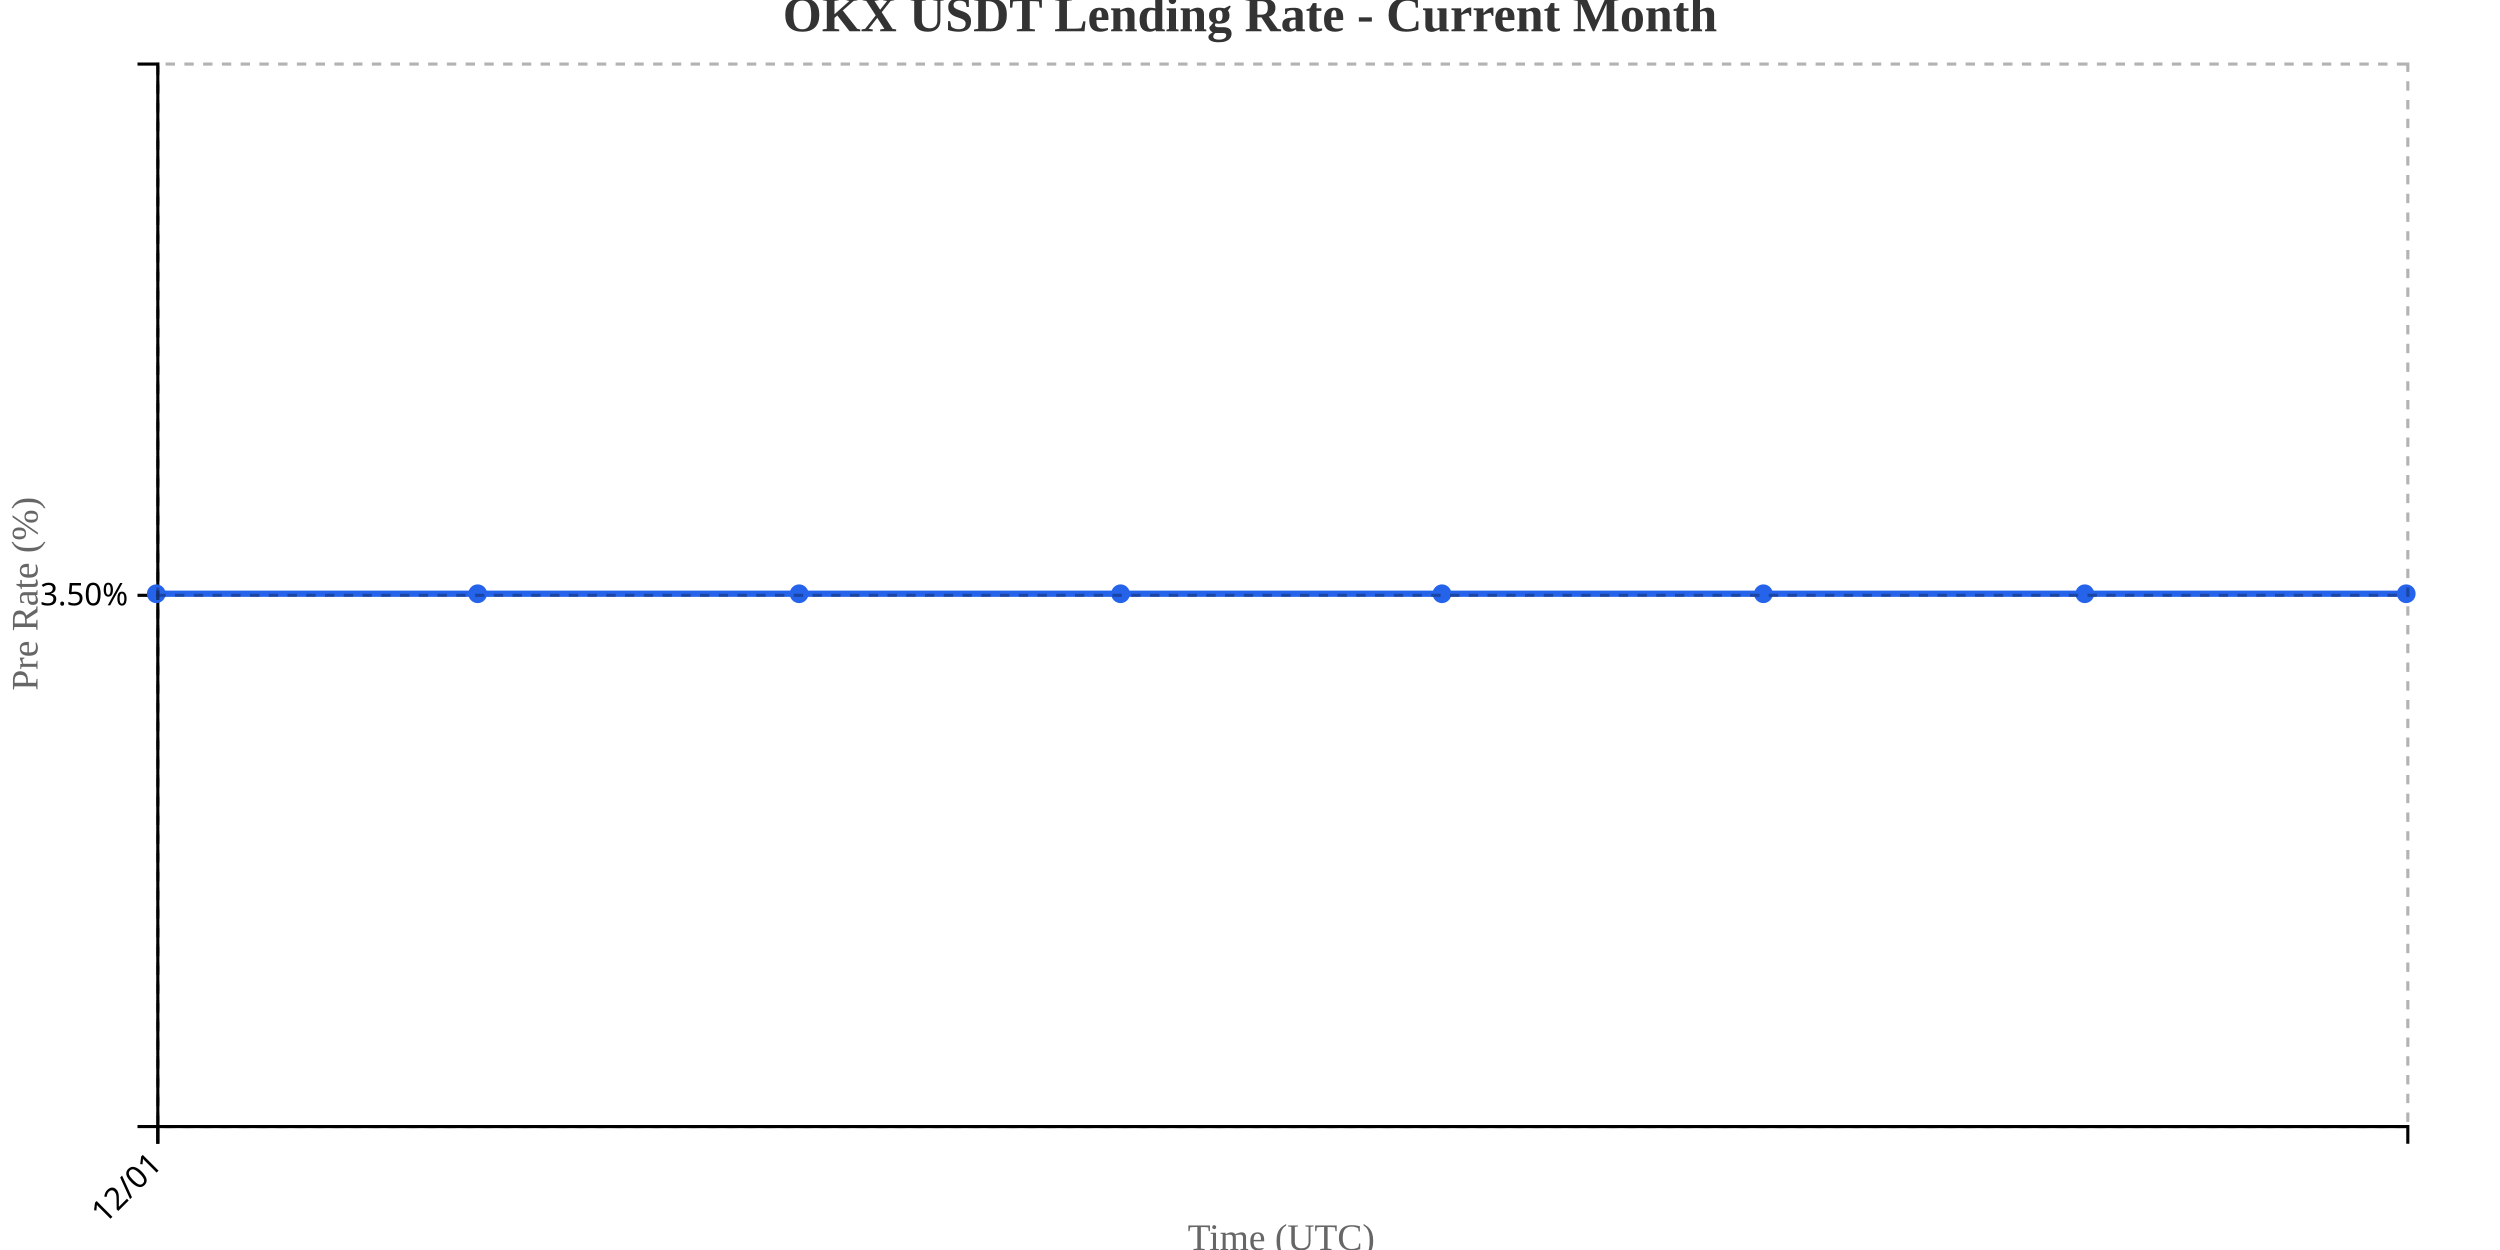
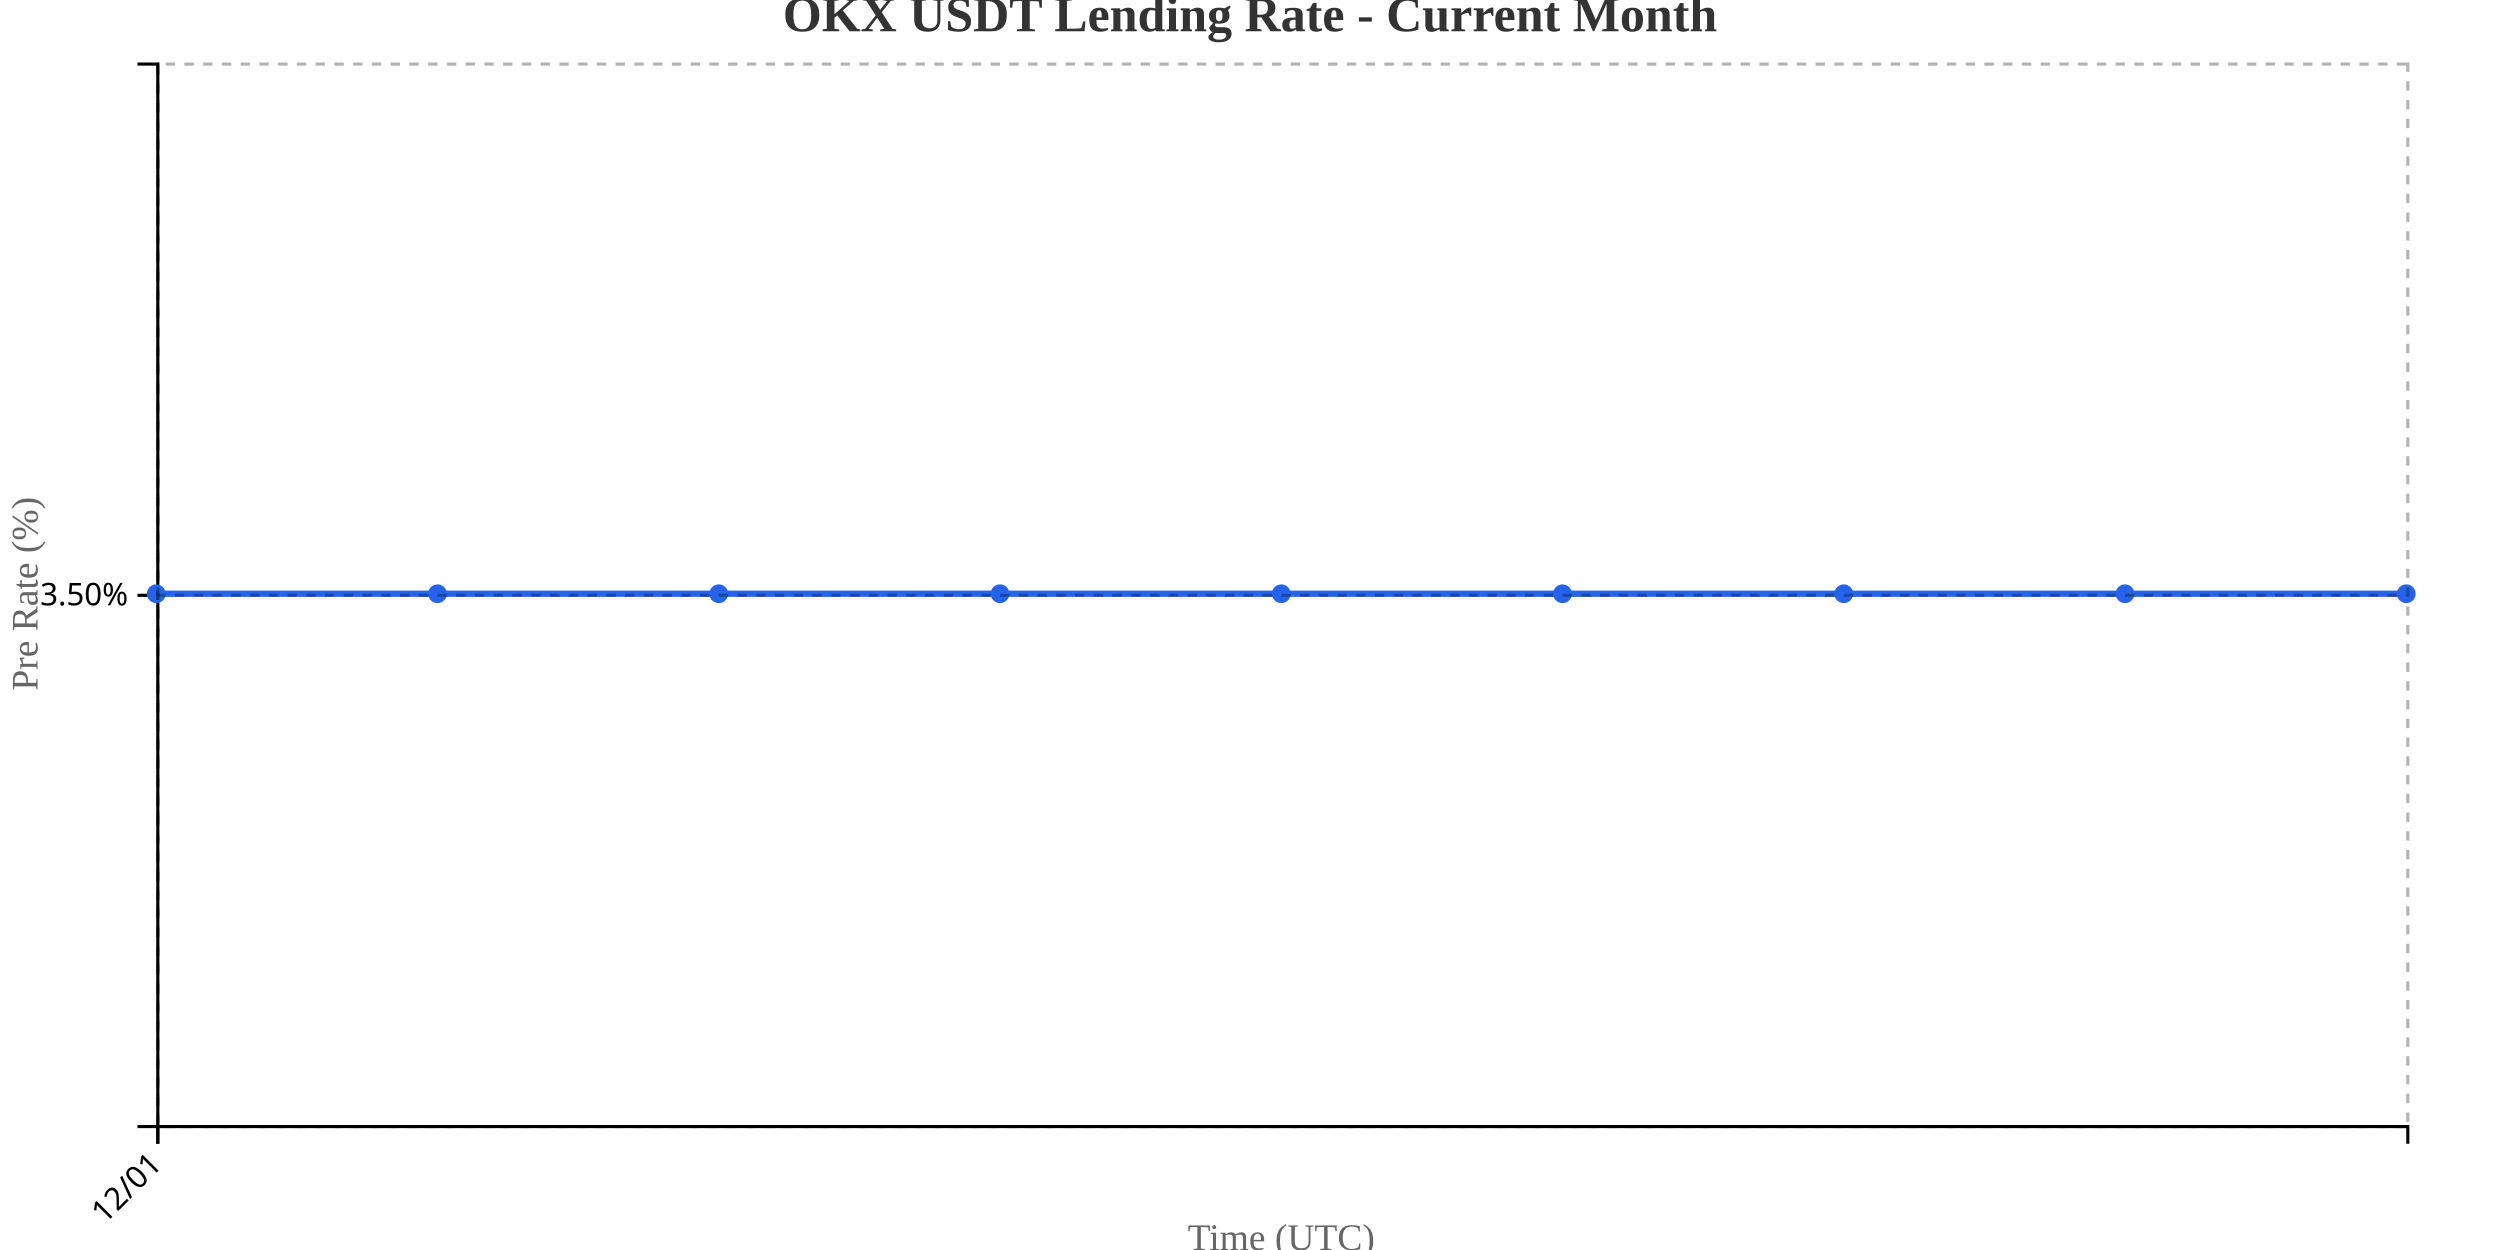
<svg xmlns="http://www.w3.org/2000/svg" width="800" height="400">
  <g transform="translate(50,20)">
    <g transform="translate(0,340)" fill="none" font-size="10" font-family="sans-serif" text-anchor="middle">
      <path class="domain" stroke="currentColor" d="M0.5,6V0.5H720.5V6" />
      <g class="tick" opacity="1" transform="translate(0.5,0)">
        <line stroke="currentColor" y2="6" />
        <text fill="currentColor" y="9" dy=".15em" style="text-anchor: end;" dx="-.8em" transform="rotate(-45)">12/01</text>
      </g>
    </g>
    <g fill="none" font-size="10" font-family="sans-serif" text-anchor="end">
      <path class="domain" stroke="currentColor" d="M-6,340.5H0.5V0.5H-6" />
      <g class="tick" opacity="1" transform="translate(0,170.5)">
        <line stroke="currentColor" x2="-6" />
        <text fill="currentColor" x="-9" dy="0.32em">3.50%</text>
      </g>
    </g>
    <text transform="rotate(-90)" y="-50" x="-170" dy="1em" style="text-anchor: middle; font-size: 12px; fill: #666;">Pre Rate (%)</text>
    <text transform="translate(360, 380)" style="text-anchor: middle; font-size: 12px; fill: #666;">Time (UTC)</text>
-     <path fill="none" stroke="#2563eb" stroke-width="2" d="M0,170C34.286,170,68.571,170,102.857,170C137.143,170,171.429,170,205.714,170C240,170,274.286,170,308.571,170C342.857,170,377.143,170,411.429,170C445.714,170,480,170,514.286,170C548.571,170,582.857,170,617.143,170C651.429,170,685.714,170,720,170" />
+     <path fill="none" stroke="#2563eb" stroke-width="2" d="M0,170C30,170,60,170,90,170C120,170,150,170,180,170C210,170,240,170,270,170C300,170,330,170,360,170C390,170,420,170,450,170C480,170,510,170,540,170C570,170,600,170,630,170C660,170,690,170,720,170" />
    <circle class="dot" cx="0" cy="170" r="3" fill="#2563eb" />
-     <circle class="dot" cx="102.857" cy="170" r="3" fill="#2563eb" />
-     <circle class="dot" cx="205.714" cy="170" r="3" fill="#2563eb" />
-     <circle class="dot" cx="308.571" cy="170" r="3" fill="#2563eb" />
-     <circle class="dot" cx="411.429" cy="170" r="3" fill="#2563eb" />
-     <circle class="dot" cx="514.286" cy="170" r="3" fill="#2563eb" />
-     <circle class="dot" cx="617.143" cy="170" r="3" fill="#2563eb" />
+     <circle class="dot" cx="90" cy="170" r="3" fill="#2563eb" />
+     <circle class="dot" cx="180" cy="170" r="3" fill="#2563eb" />
+     <circle class="dot" cx="270" cy="170" r="3" fill="#2563eb" />
+     <circle class="dot" cx="360" cy="170" r="3" fill="#2563eb" />
+     <circle class="dot" cx="450" cy="170" r="3" fill="#2563eb" />
+     <circle class="dot" cx="540" cy="170" r="3" fill="#2563eb" />
+     <circle class="dot" cx="630" cy="170" r="3" fill="#2563eb" />
    <circle class="dot" cx="720" cy="170" r="3" fill="#2563eb" />
    <g class="grid" transform="translate(0,340)" fill="none" font-size="10" font-family="sans-serif" text-anchor="middle" style="stroke-dasharray: 3,3; opacity: 0.3;">
      <path class="domain" stroke="currentColor" d="M0.5,-340V0.5H720.5V-340" />
      <g class="tick" opacity="1" transform="translate(0.5,0)">
        <line stroke="currentColor" y2="-340" />
        <text fill="currentColor" y="3" dy="0.71em" />
      </g>
    </g>
    <g class="grid" fill="none" font-size="10" font-family="sans-serif" text-anchor="end" style="stroke-dasharray: 3,3; opacity: 0.3;">
      <path class="domain" stroke="currentColor" d="M720,340.5H0.5V0.5H720" />
      <g class="tick" opacity="1" transform="translate(0,170.5)">
        <line stroke="currentColor" x2="720" />
        <text fill="currentColor" x="-3" dy="0.32em" />
      </g>
    </g>
  </g>
  <text x="400" y="10" text-anchor="middle" style="font-size: 16px; font-weight: bold; fill: #333;">OKX USDT Lending Rate - Current Month</text>
</svg>
